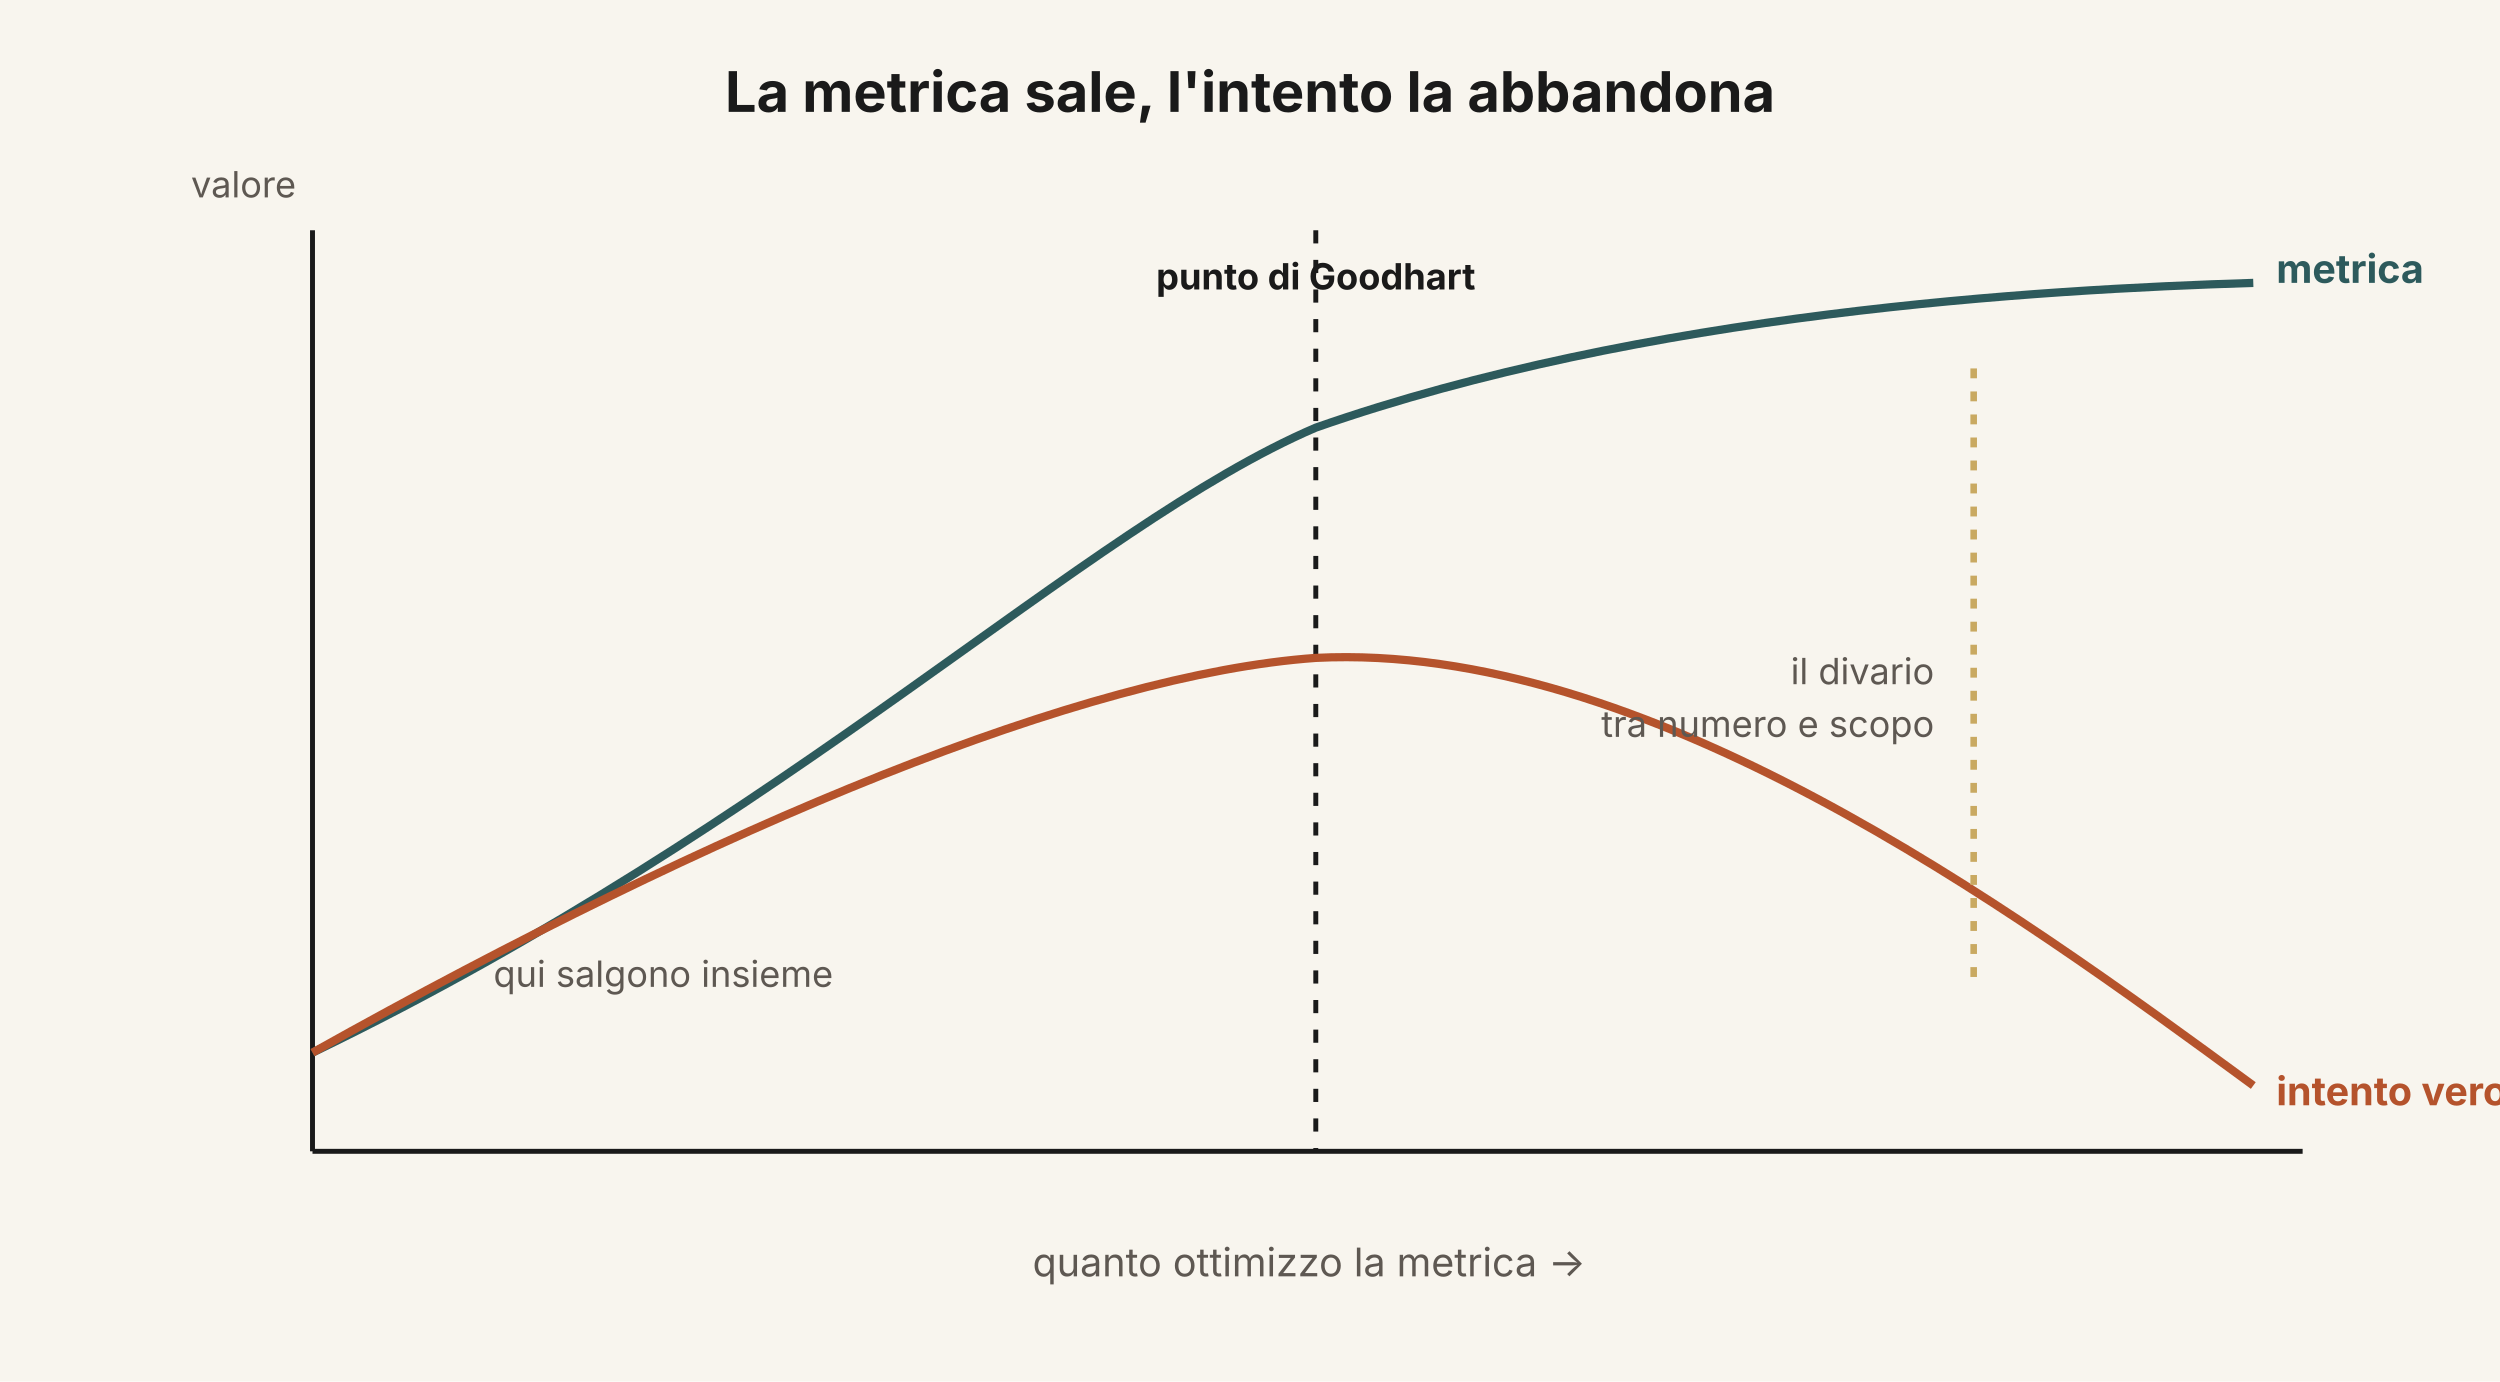
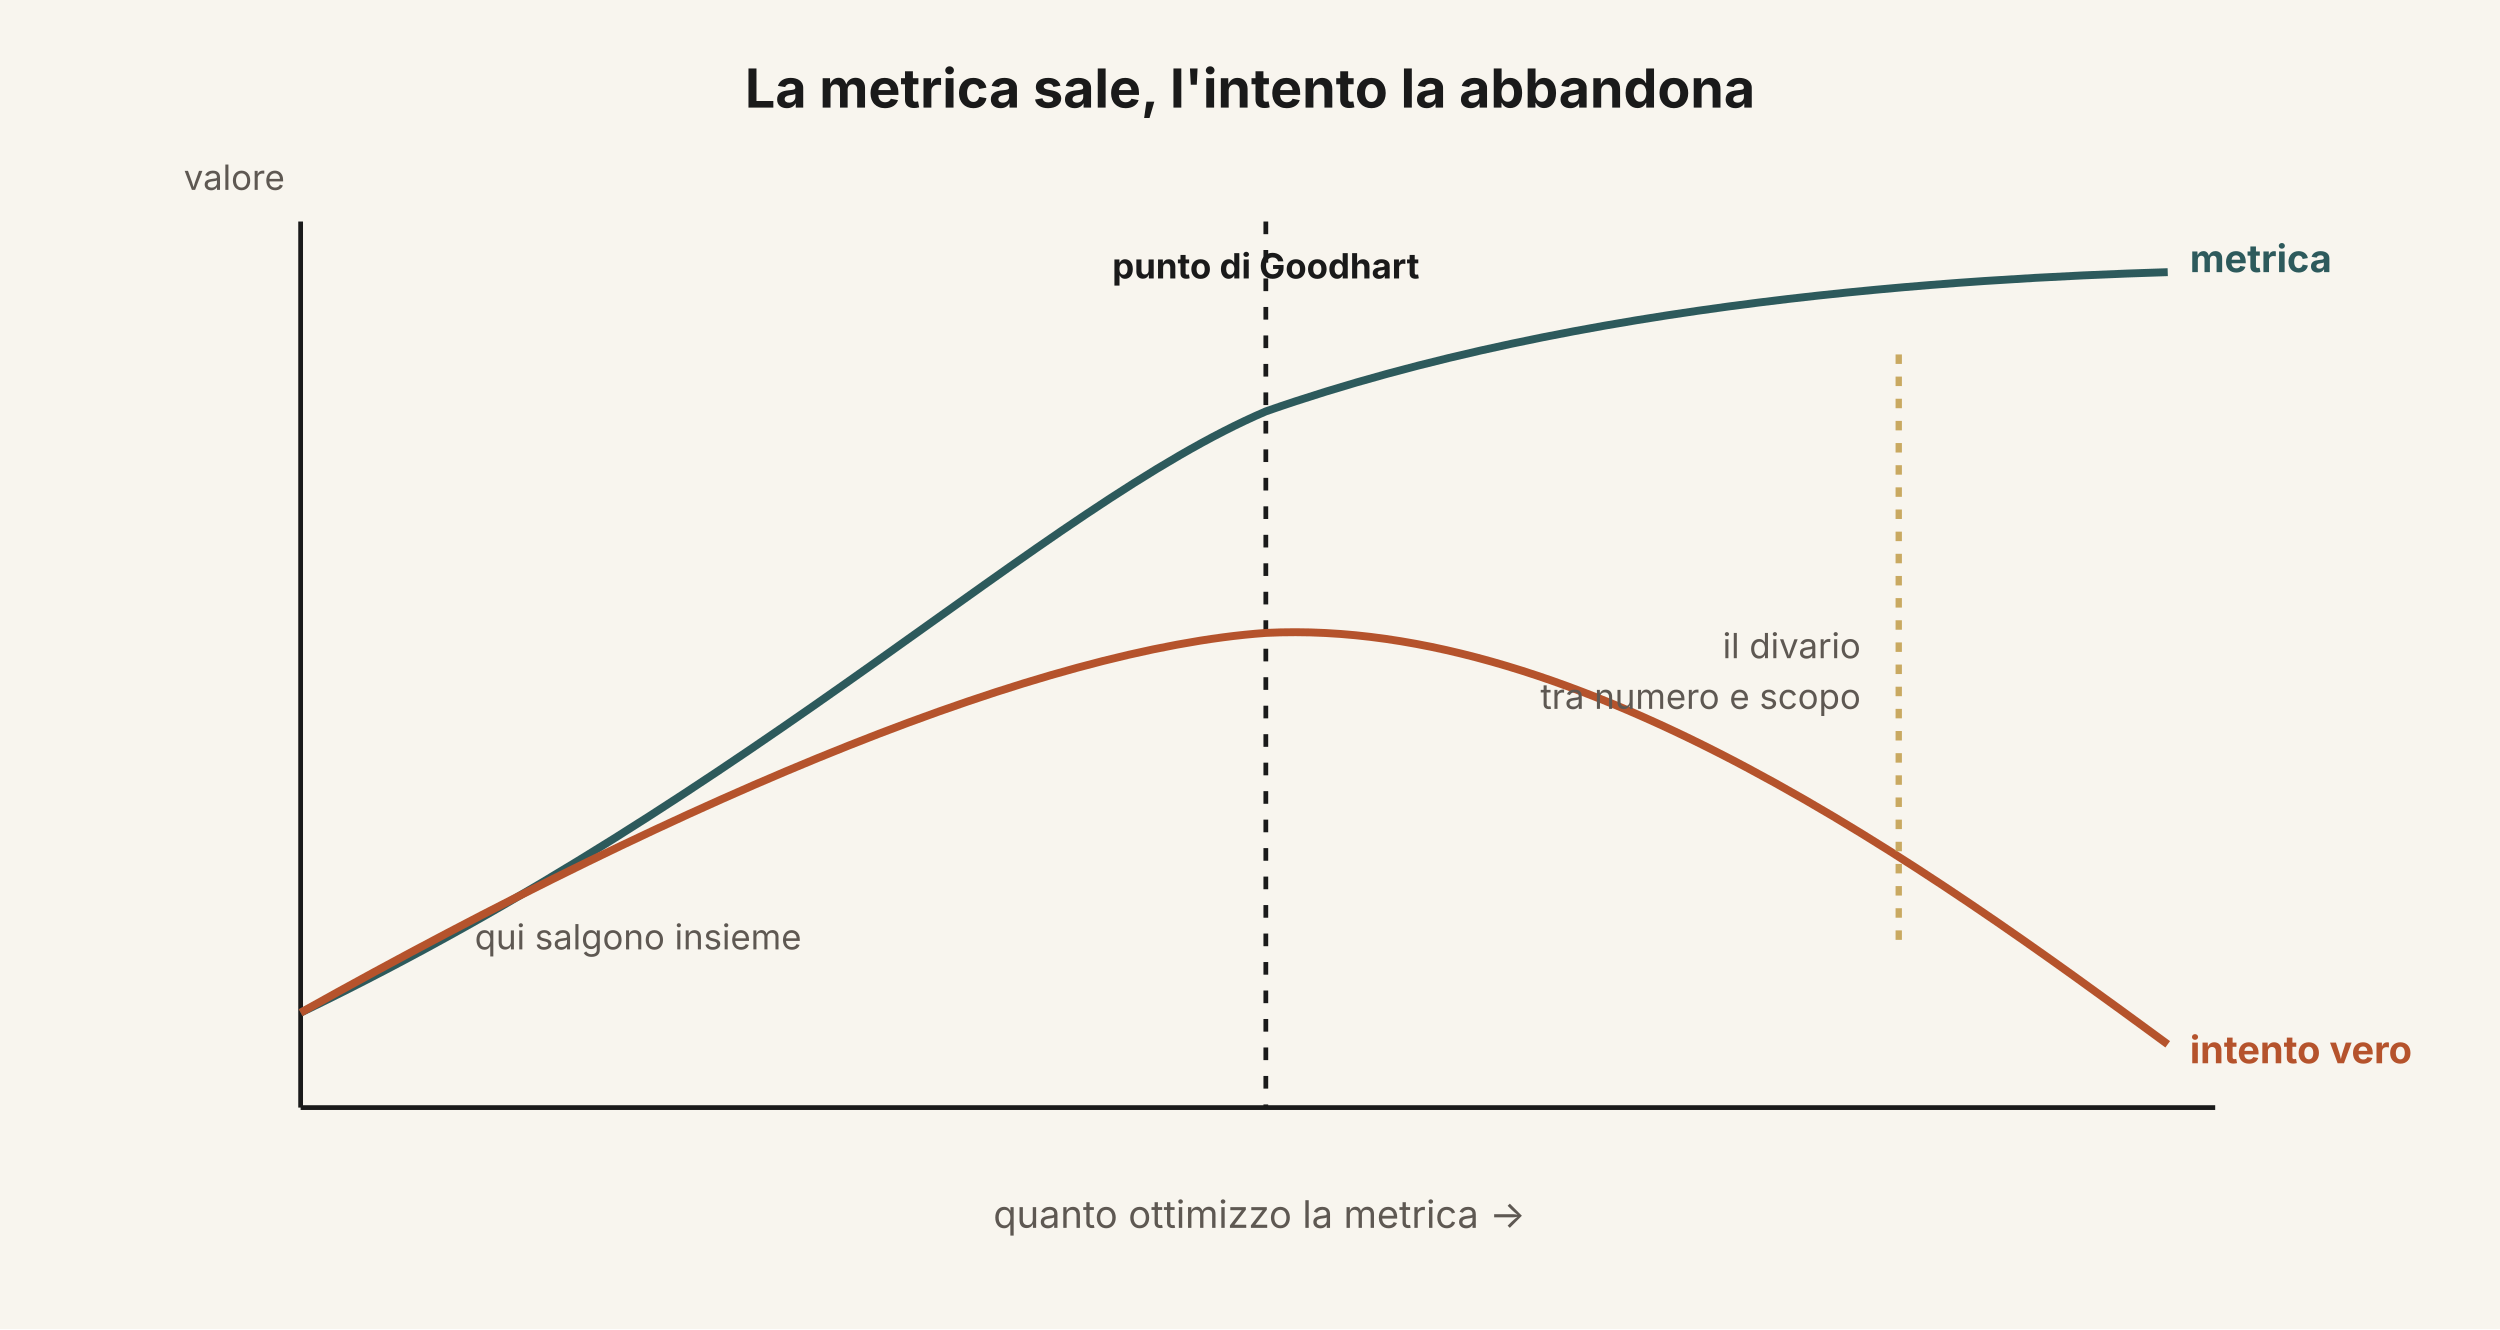
- <svg xmlns="http://www.w3.org/2000/svg" viewBox="0 0 760 420" width="100%" role="img" aria-label="Grafico: all'aumentare dell'ottimizzazione la metrica-proxy continua a salire mentre l'obiettivo vero, dopo un punto di divergenza detto punto di Goodhart, comincia a scendere">
-   <rect x="0" y="0" width="760" height="420" fill="#F8F5EE" />
-   <text x="380" y="34" text-anchor="middle" font-family="Inter, system-ui, sans-serif" font-size="17" font-weight="bold" fill="#1A1A1A">La metrica sale, l'intento la abbandona</text>
+ <svg xmlns="http://www.w3.org/2000/svg" viewBox="0 0 790 420" width="100%" role="img" aria-label="Grafico: all'aumentare dell'ottimizzazione la metrica-proxy continua a salire mentre l'obiettivo vero, dopo un punto di divergenza detto punto di Goodhart, comincia a scendere">
+   <rect x="0" y="0" width="790" height="420" fill="#F8F5EE" />
+   <text x="395" y="34" text-anchor="middle" font-family="Inter, system-ui, sans-serif" font-size="17" font-weight="bold" fill="#1A1A1A">La metrica sale, l'intento la abbandona</text>
  <line x1="95" y1="70" x2="95" y2="350" stroke="#1A1A1A" stroke-width="1.5" />
  <line x1="95" y1="350" x2="700" y2="350" stroke="#1A1A1A" stroke-width="1.5" />
  <text x="90" y="60" text-anchor="end" font-family="Inter, system-ui, sans-serif" font-size="11" fill="#5E5852">valore</text>
  <text x="398" y="388" text-anchor="middle" font-family="Inter, system-ui, sans-serif" font-size="12" fill="#5E5852">quanto ottimizzo la metrica →</text>
  <line x1="400" y1="70" x2="400" y2="350" stroke="#1A1A1A" stroke-width="1.5" stroke-dasharray="4 5" />
  <text x="400" y="88" text-anchor="middle" font-family="Inter, system-ui, sans-serif" font-size="11" font-weight="bold" fill="#1A1A1A">punto di Goodhart</text>
  <path d="M 95 320 C 240 250, 330 160, 400 130 C 500 95, 620 88, 685 86" fill="none" stroke="#2D5A5C" stroke-width="2.5" />
  <text x="692" y="86" font-family="Inter, system-ui, sans-serif" font-size="12" font-weight="bold" fill="#2D5A5C">metrica</text>
  <path d="M 95 320 C 220 250, 330 205, 400 200 C 500 195, 610 275, 685 330" fill="none" stroke="#B5532C" stroke-width="2.5" />
  <text x="692" y="336" font-family="Inter, system-ui, sans-serif" font-size="12" font-weight="bold" fill="#B5532C">intento vero</text>
  <line x1="600" y1="112" x2="600" y2="300" stroke="#C9A961" stroke-width="2" stroke-dasharray="3 4" />
  <text x="588" y="208" text-anchor="end" font-family="Inter, system-ui, sans-serif" font-size="11" fill="#5E5852">il divario</text>
  <text x="588" y="224" text-anchor="end" font-family="Inter, system-ui, sans-serif" font-size="11" fill="#5E5852">tra numero e scopo</text>
  <text x="150" y="300" font-family="Inter, system-ui, sans-serif" font-size="11" fill="#5E5852">qui salgono insieme</text>
</svg>
